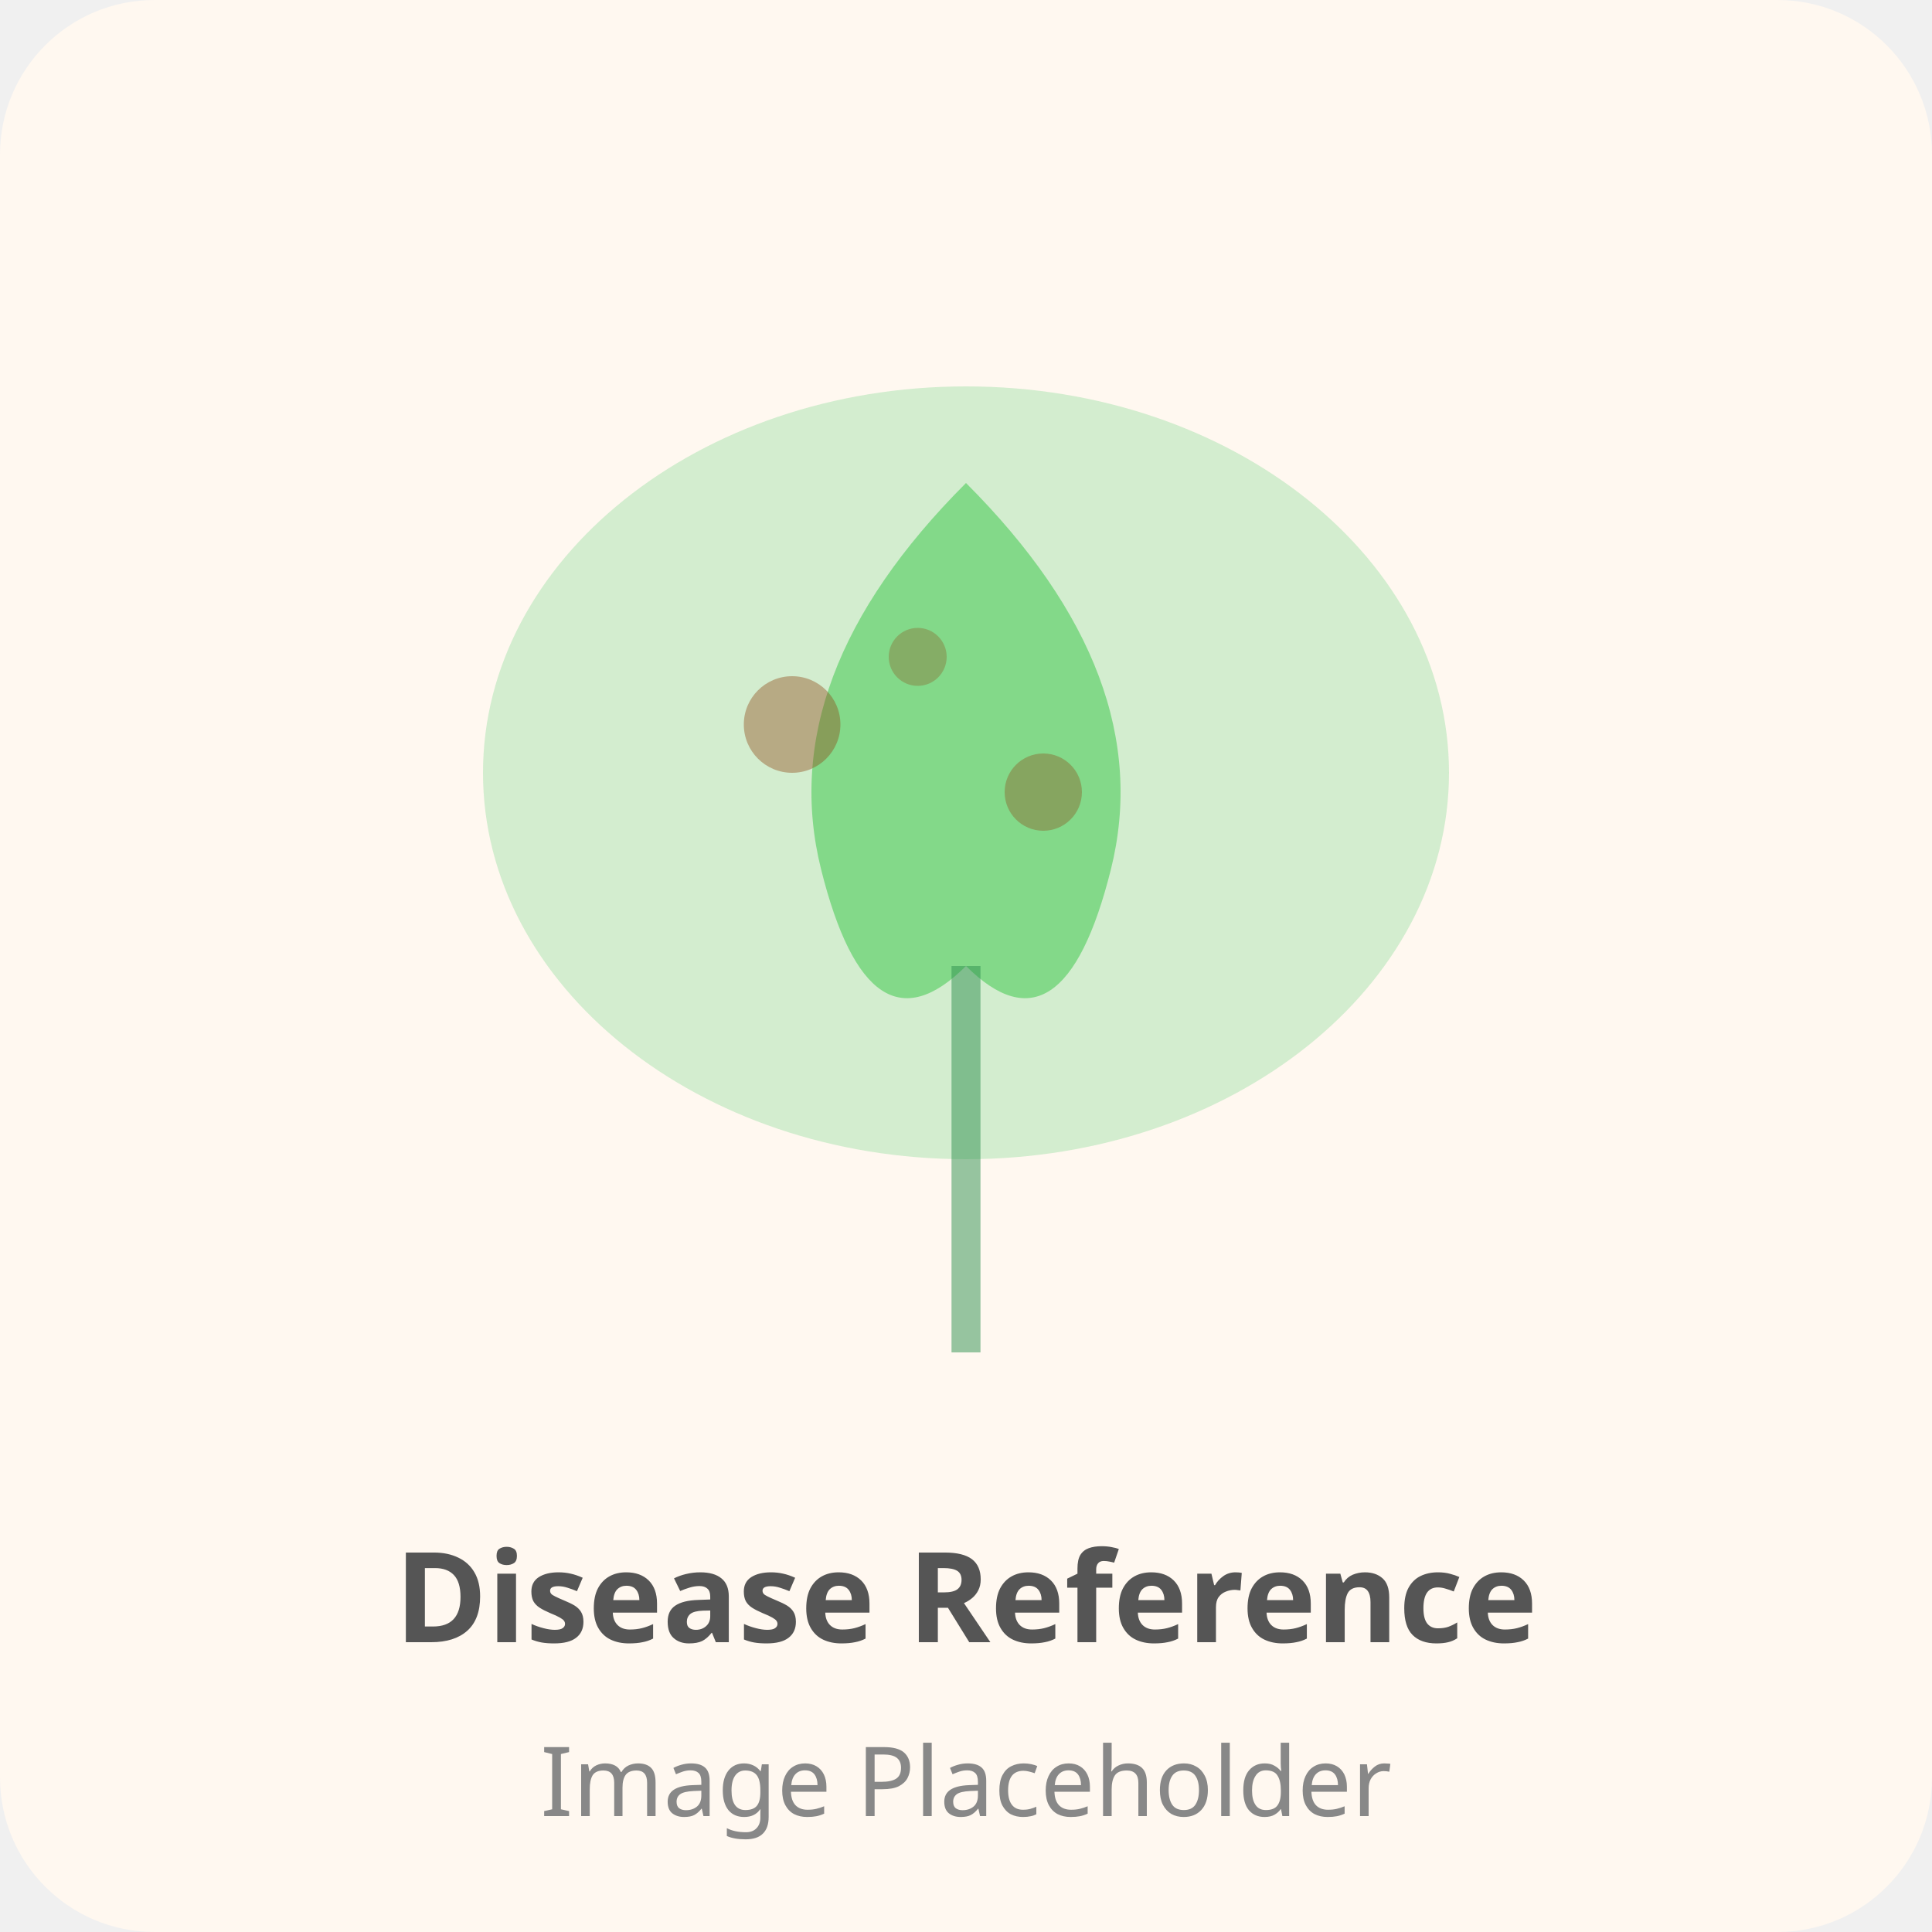
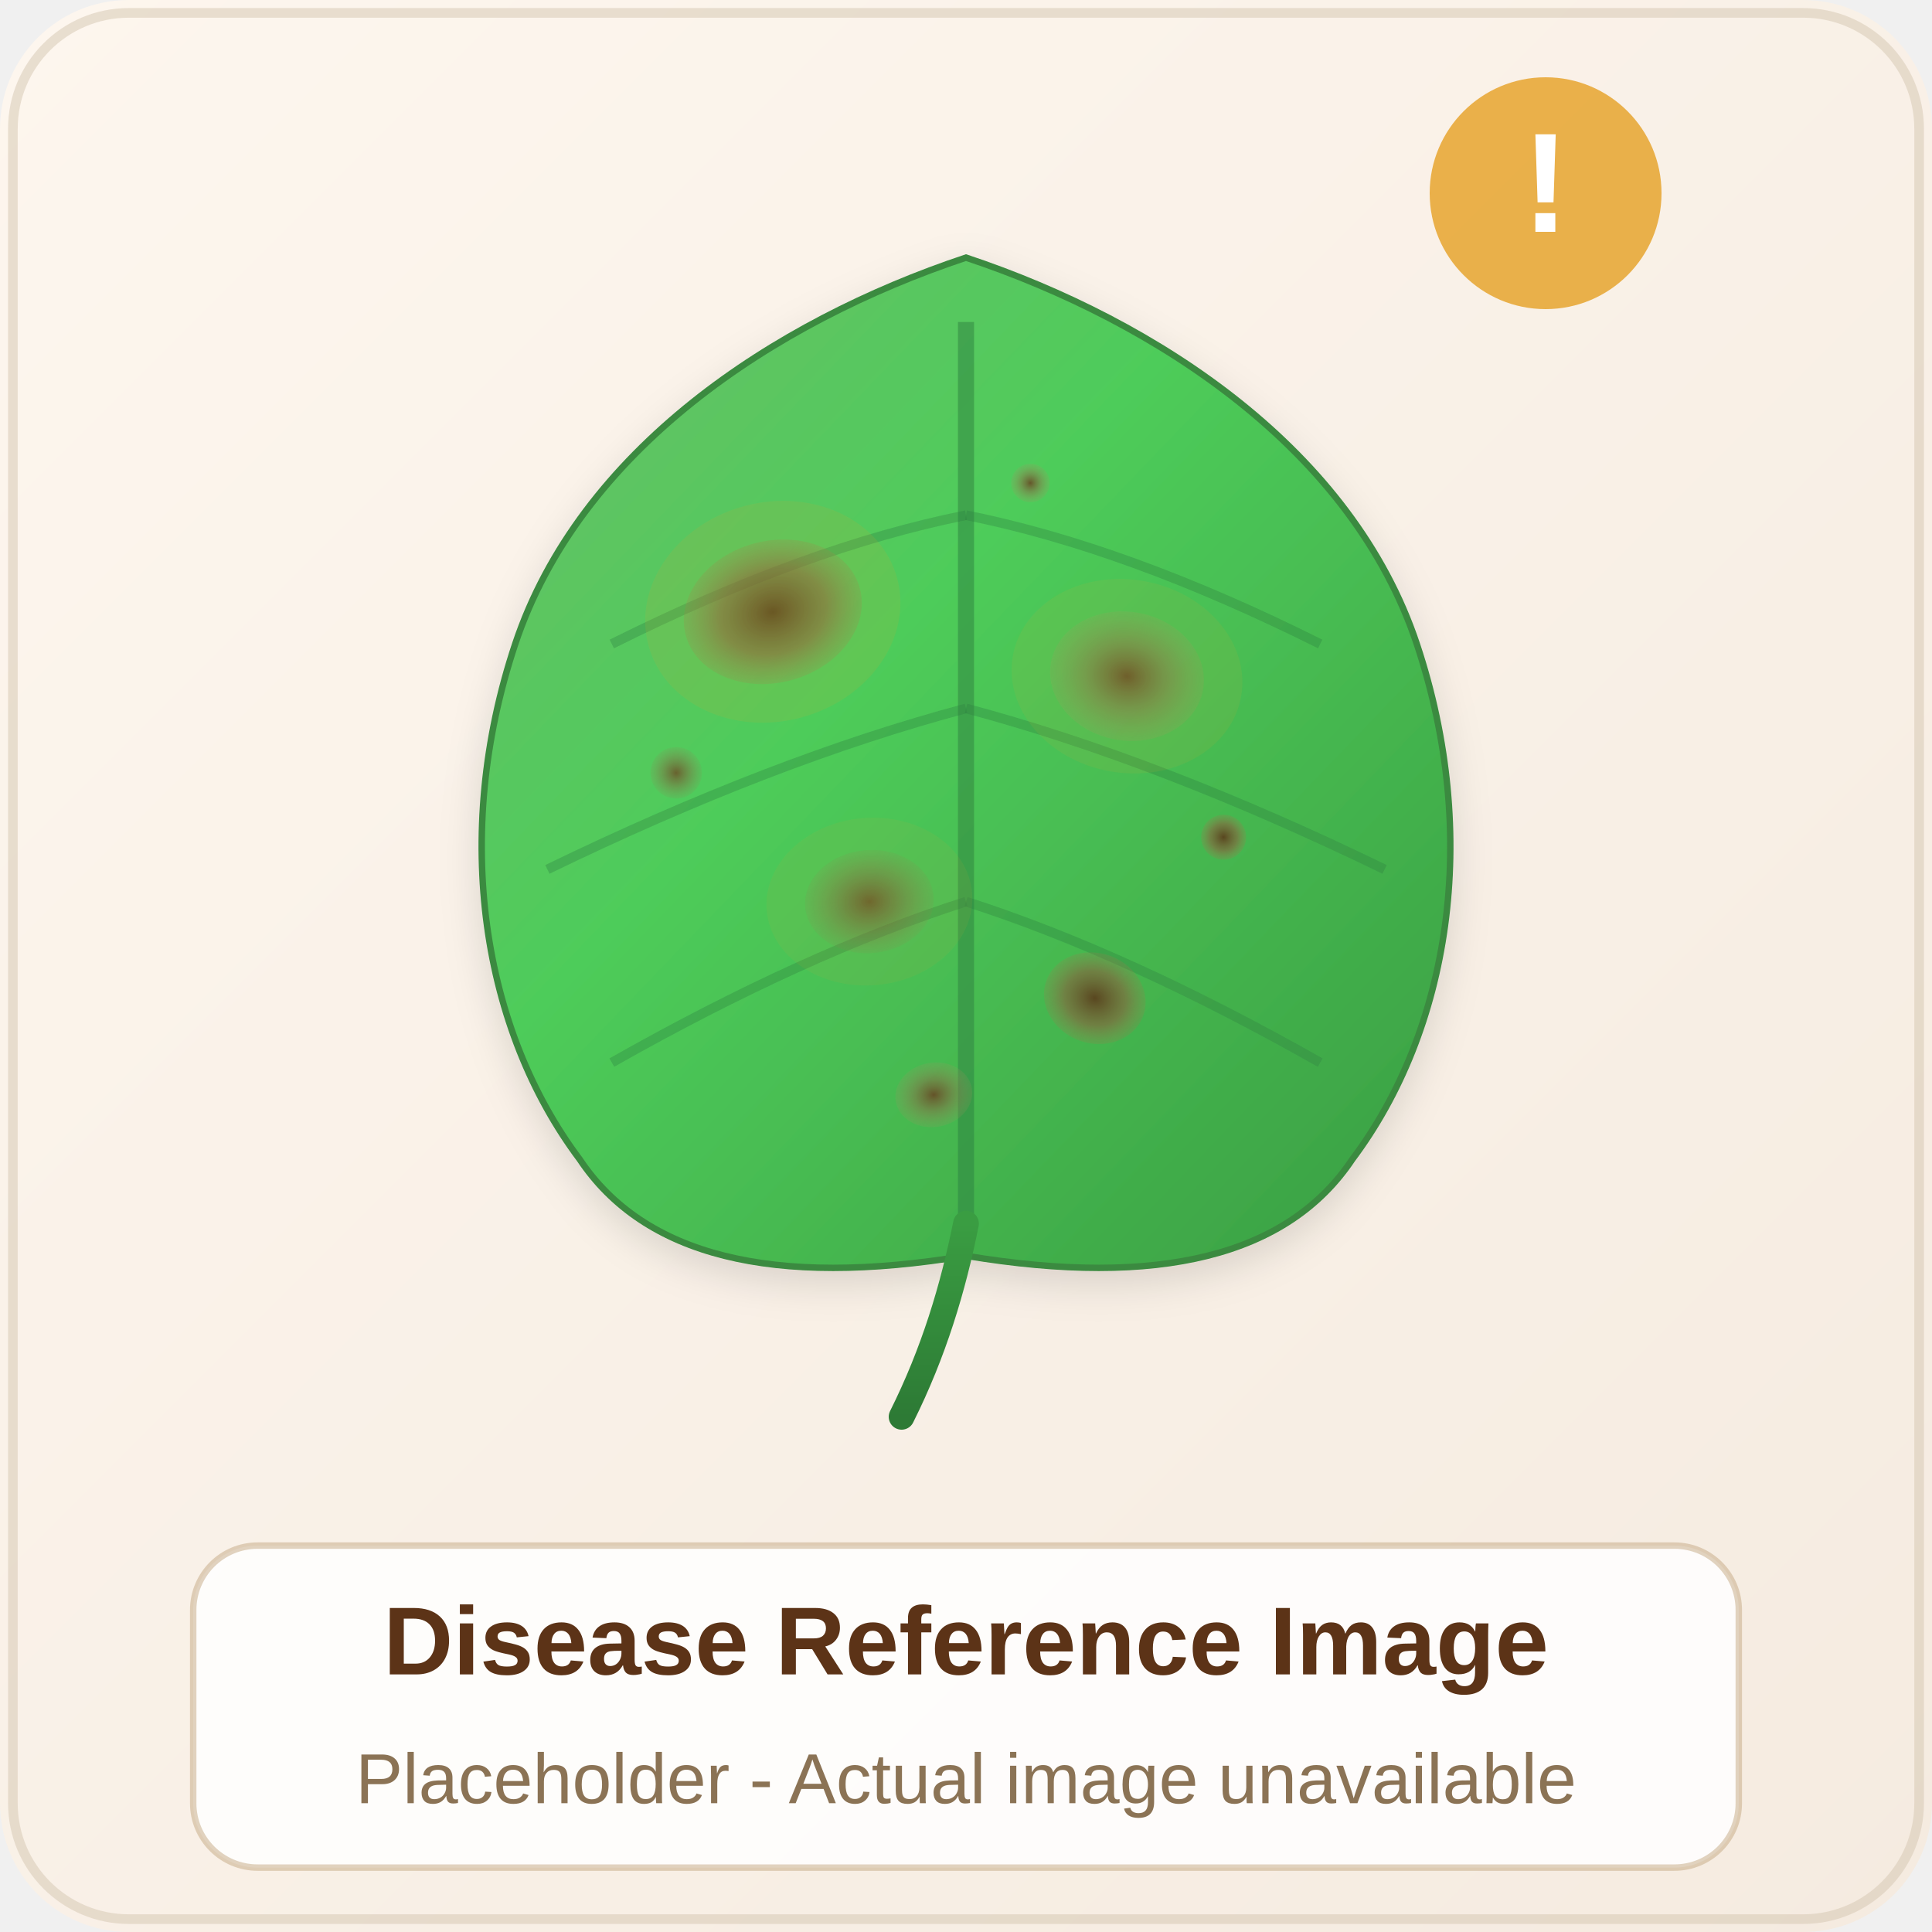
- <svg xmlns="http://www.w3.org/2000/svg" width="200" height="200" viewBox="0 0 200 200">
-   <rect fill="#fff8f0" width="200" height="200" rx="16" />
-   <ellipse cx="100" cy="80" rx="50" ry="40" fill="#c0e8c0" opacity="0.7" />
-   <path d="M100 50 Q80 70 85 90 Q90 110 100 100 Q110 110 115 90 Q120 70 100 50Z" fill="#4ECC5A" opacity="0.6" />
-   <path d="M100 100 L100 140" stroke="#2d8f4e" stroke-width="3" opacity="0.5" />
-   <circle cx="82" cy="75" r="5" fill="#8B4513" opacity="0.4" />
-   <circle cx="108" cy="82" r="4" fill="#8B4513" opacity="0.35" />
-   <circle cx="95" cy="68" r="3" fill="#8B4513" opacity="0.3" />
-   <text x="100" y="170" text-anchor="middle" fill="#555" font-size="13" font-family="sans-serif" font-weight="600">Disease Reference</text>
-   <text x="100" y="188" text-anchor="middle" fill="#888" font-size="10" font-family="sans-serif">Image Placeholder</text>
+ <svg xmlns="http://www.w3.org/2000/svg" width="300" height="300" viewBox="0 0 300 300">
+   <defs>
+     <linearGradient id="bgGrad" x1="0%" y1="0%" x2="100%" y2="100%">
+       <stop offset="0%" style="stop-color:#fdf6ee;stop-opacity:1" />
+       <stop offset="100%" style="stop-color:#f5ebe0;stop-opacity:1" />
+     </linearGradient>
+     <linearGradient id="leafGrad" x1="0%" y1="0%" x2="100%" y2="100%">
+       <stop offset="0%" style="stop-color:#6abf69;stop-opacity:1" />
+       <stop offset="40%" style="stop-color:#4ECC5A;stop-opacity:1" />
+       <stop offset="100%" style="stop-color:#3a9d42;stop-opacity:1" />
+     </linearGradient>
+     <linearGradient id="stemGrad" x1="0%" y1="0%" x2="0%" y2="100%">
+       <stop offset="0%" style="stop-color:#3a9d42;stop-opacity:1" />
+       <stop offset="100%" style="stop-color:#2d7a35;stop-opacity:1" />
+     </linearGradient>
+     <filter id="shadow" x="-10%" y="-10%" width="130%" height="130%">
+       <feDropShadow dx="0" dy="2" stdDeviation="3" flood-color="#00000020" />
+     </filter>
+     <radialGradient id="spotGrad1" cx="50%" cy="50%" r="50%">
+       <stop offset="0%" style="stop-color:#5C3317;stop-opacity:0.85" />
+       <stop offset="60%" style="stop-color:#8B5E3C;stop-opacity:0.6" />
+       <stop offset="100%" style="stop-color:#A0784C;stop-opacity:0.2" />
+     </radialGradient>
+     <radialGradient id="spotGrad2" cx="50%" cy="50%" r="50%">
+       <stop offset="0%" style="stop-color:#6B3A1F;stop-opacity:0.8" />
+       <stop offset="50%" style="stop-color:#8B6B45;stop-opacity:0.5" />
+       <stop offset="100%" style="stop-color:#A89060;stop-opacity:0.15" />
+     </radialGradient>
+     <radialGradient id="spotGrad3" cx="50%" cy="50%" r="50%">
+       <stop offset="0%" style="stop-color:#704020;stop-opacity:0.75" />
+       <stop offset="100%" style="stop-color:#9B7050;stop-opacity:0.1" />
+     </radialGradient>
+   </defs>
+   <rect fill="url(#bgGrad)" width="300" height="300" rx="20" />
+   <rect fill="none" stroke="#d4c5b0" stroke-width="1.5" width="296" height="296" x="2" y="2" rx="18" opacity="0.5" />
+   <g filter="url(#shadow)">
+     <path d="       M150 40       C120 50, 90 70, 80 100       C70 130, 75 160, 90 180       C100 195, 120 200, 150 195       C180 200, 200 195, 210 180       C225 160, 230 130, 220 100       C210 70, 180 50, 150 40       Z" fill="url(#leafGrad)" stroke="#3a8a40" stroke-width="1" />
+     <path d="M150 50 L150 190" stroke="#2d8040" stroke-width="2.5" fill="none" opacity="0.5" />
+     <path d="M150 80 Q125 85, 95 100" stroke="#2d8040" stroke-width="1.5" fill="none" opacity="0.35" />
+     <path d="M150 110 Q120 118, 85 135" stroke="#2d8040" stroke-width="1.5" fill="none" opacity="0.35" />
+     <path d="M150 140 Q125 148, 95 165" stroke="#2d8040" stroke-width="1.5" fill="none" opacity="0.35" />
+     <path d="M150 80 Q175 85, 205 100" stroke="#2d8040" stroke-width="1.5" fill="none" opacity="0.35" />
+     <path d="M150 110 Q180 118, 215 135" stroke="#2d8040" stroke-width="1.5" fill="none" opacity="0.35" />
+     <path d="M150 140 Q175 148, 205 165" stroke="#2d8040" stroke-width="1.5" fill="none" opacity="0.35" />
+   </g>
+   <path d="M150 190 C148 200, 145 210, 140 220" stroke="url(#stemGrad)" stroke-width="4" fill="none" stroke-linecap="round" />
+   <ellipse cx="120" cy="95" rx="14" ry="11" fill="url(#spotGrad1)" transform="rotate(-15, 120, 95)" />
+   <ellipse cx="175" cy="105" rx="12" ry="10" fill="url(#spotGrad2)" transform="rotate(10, 175, 105)" />
+   <ellipse cx="135" cy="140" rx="10" ry="8" fill="url(#spotGrad3)" transform="rotate(-5, 135, 140)" />
+   <ellipse cx="170" cy="155" rx="8" ry="7" fill="url(#spotGrad1)" transform="rotate(20, 170, 155)" />
+   <ellipse cx="145" cy="170" rx="6" ry="5" fill="url(#spotGrad2)" transform="rotate(-10, 145, 170)" />
+   <circle cx="105" cy="120" r="4" fill="url(#spotGrad3)" />
+   <circle cx="190" cy="130" r="3.5" fill="url(#spotGrad1)" />
+   <circle cx="160" cy="75" r="3" fill="url(#spotGrad2)" />
+   <ellipse cx="120" cy="95" rx="20" ry="17" fill="#c5a832" opacity="0.15" transform="rotate(-15, 120, 95)" />
+   <ellipse cx="175" cy="105" rx="18" ry="15" fill="#c5a832" opacity="0.12" transform="rotate(10, 175, 105)" />
+   <ellipse cx="135" cy="140" rx="16" ry="13" fill="#c5a832" opacity="0.1" transform="rotate(-5, 135, 140)" />
+   <g transform="translate(240, 30)">
+     <circle cx="0" cy="0" r="18" fill="#e8a838" opacity="0.9" />
+     <text x="0" y="6" text-anchor="middle" fill="#fff" font-size="22" font-family="Arial, sans-serif" font-weight="700">!</text>
+   </g>
+   <rect x="30" y="240" width="240" height="50" rx="10" fill="#fff" opacity="0.85" />
+   <rect x="30" y="240" width="240" height="50" rx="10" fill="none" stroke="#c4a882" stroke-width="1" opacity="0.5" />
+   <text x="150" y="260" text-anchor="middle" fill="#5C3317" font-size="15" font-family="'Segoe UI', Arial, sans-serif" font-weight="700">Disease Reference Image</text>
+   <text x="150" y="280" text-anchor="middle" fill="#8B7355" font-size="11" font-family="'Segoe UI', Arial, sans-serif">Placeholder - Actual image unavailable</text>
</svg>
